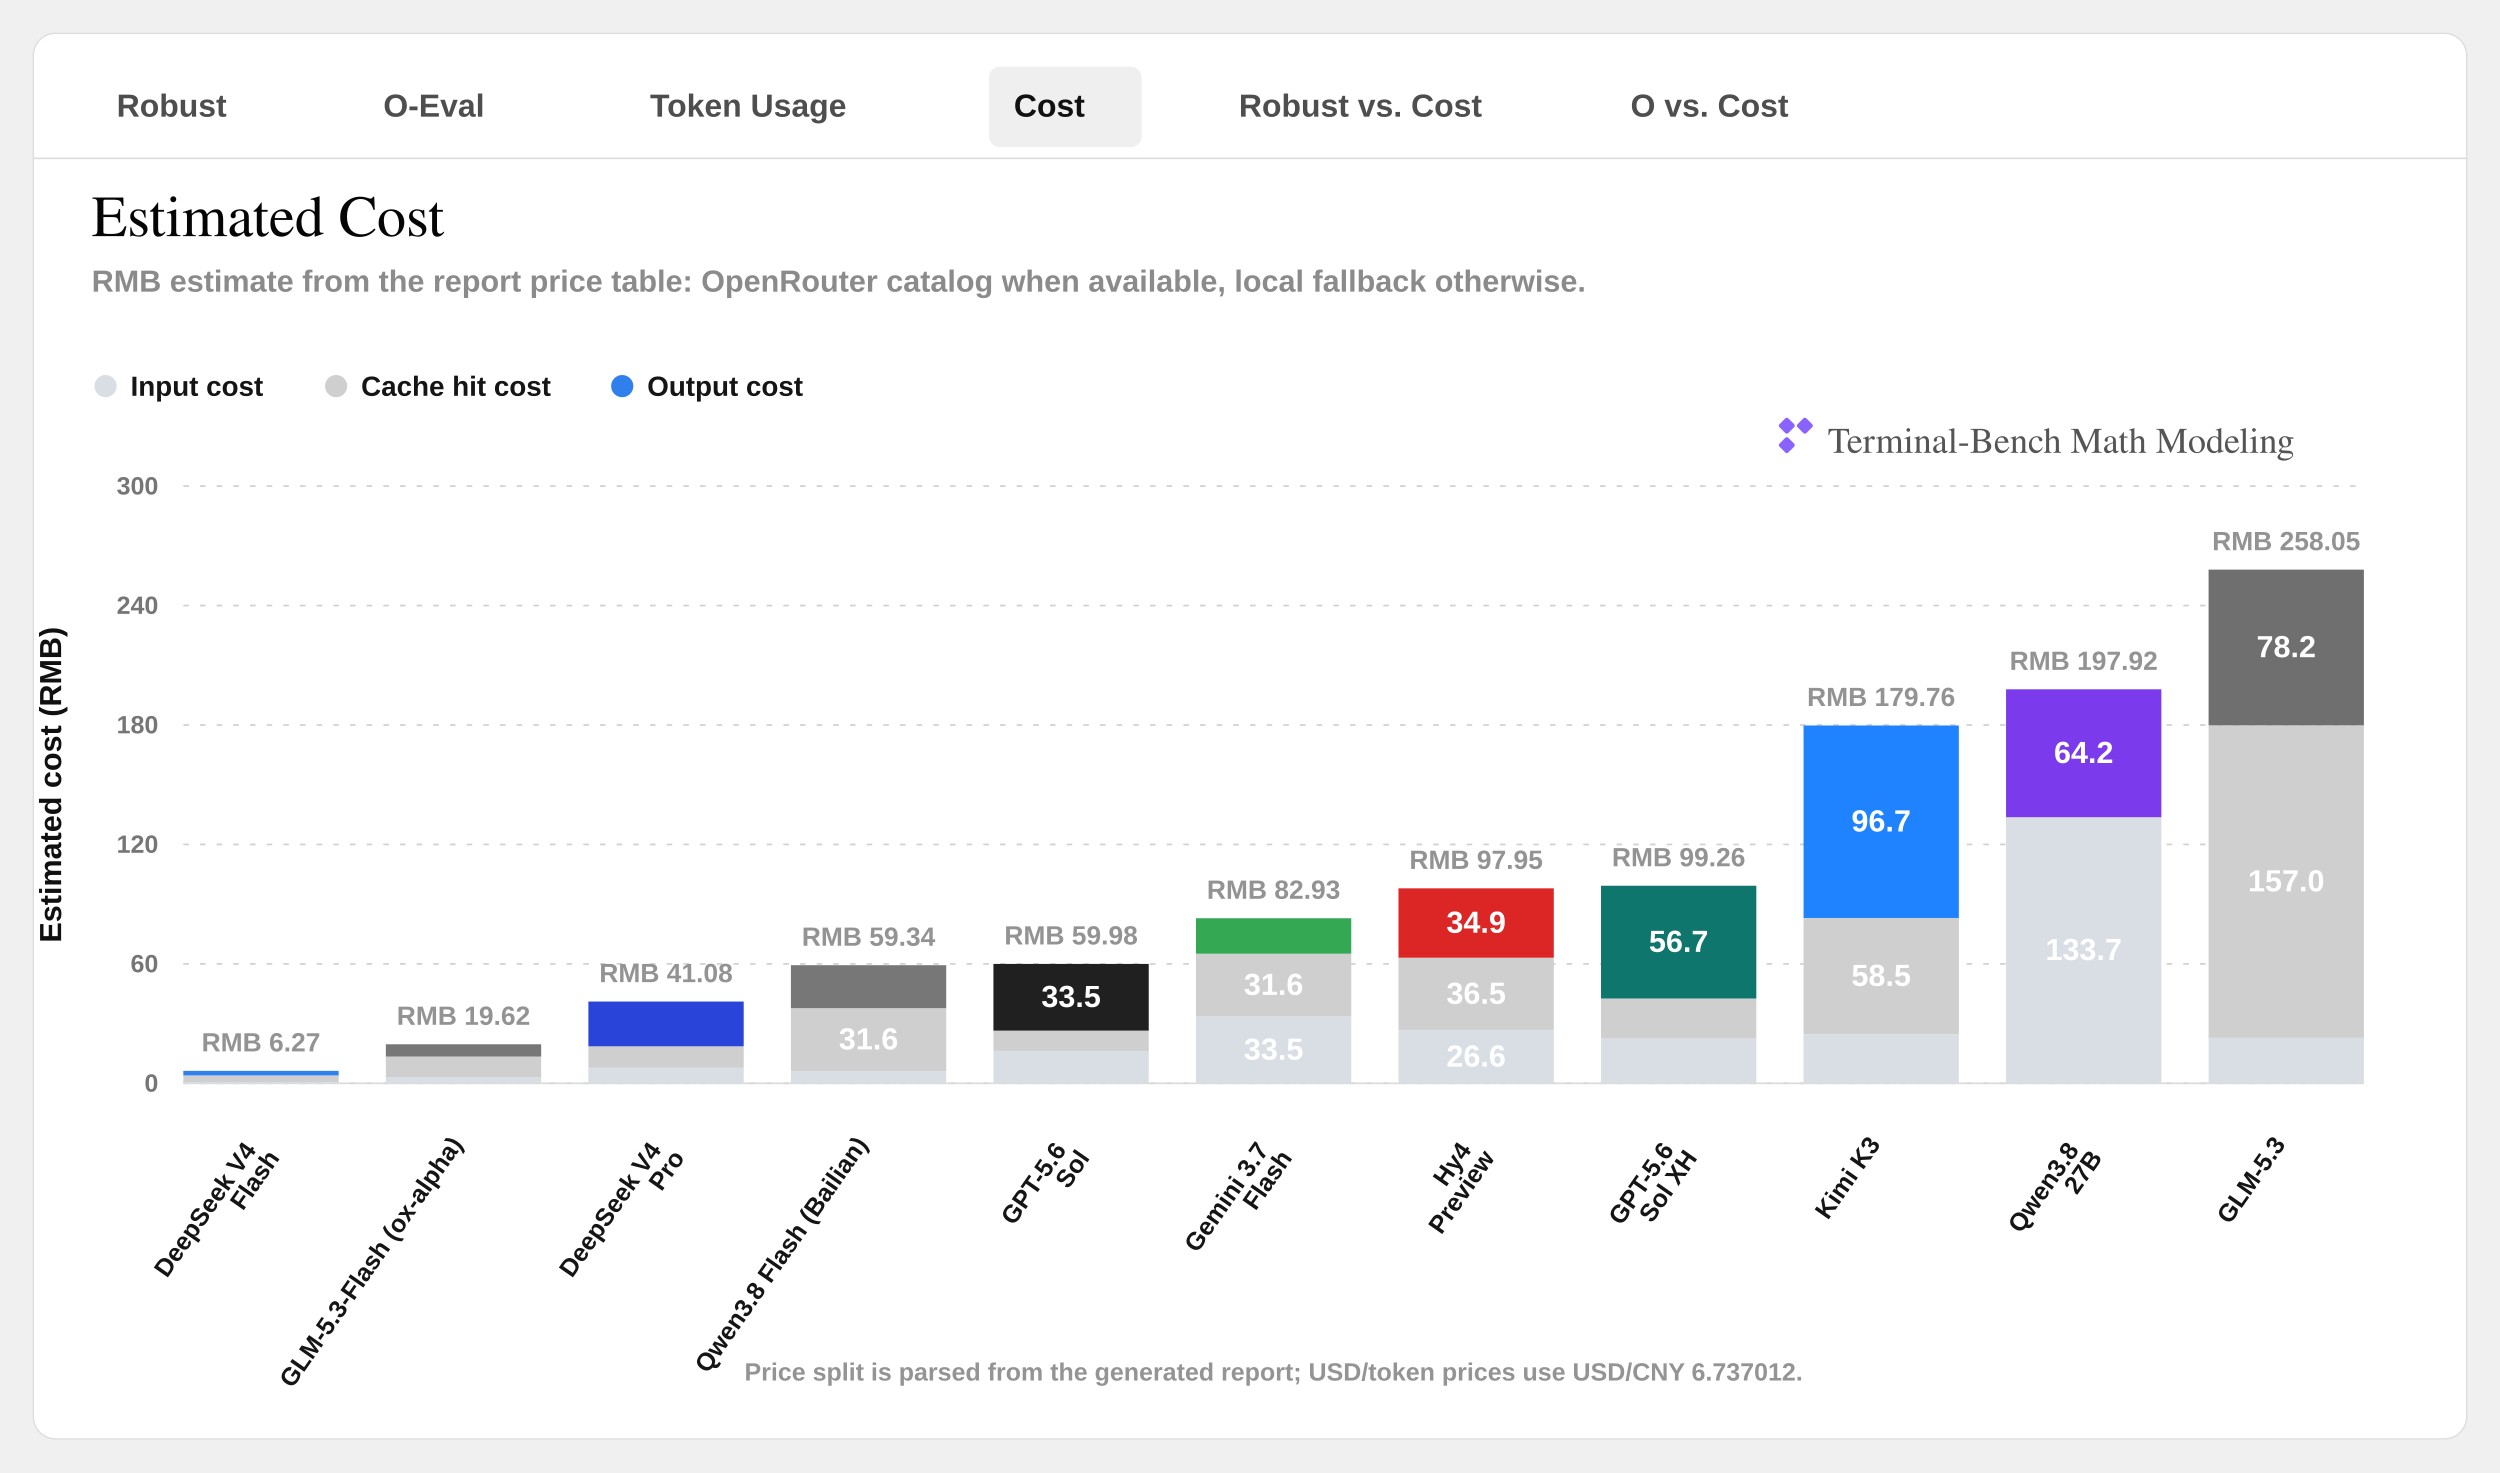
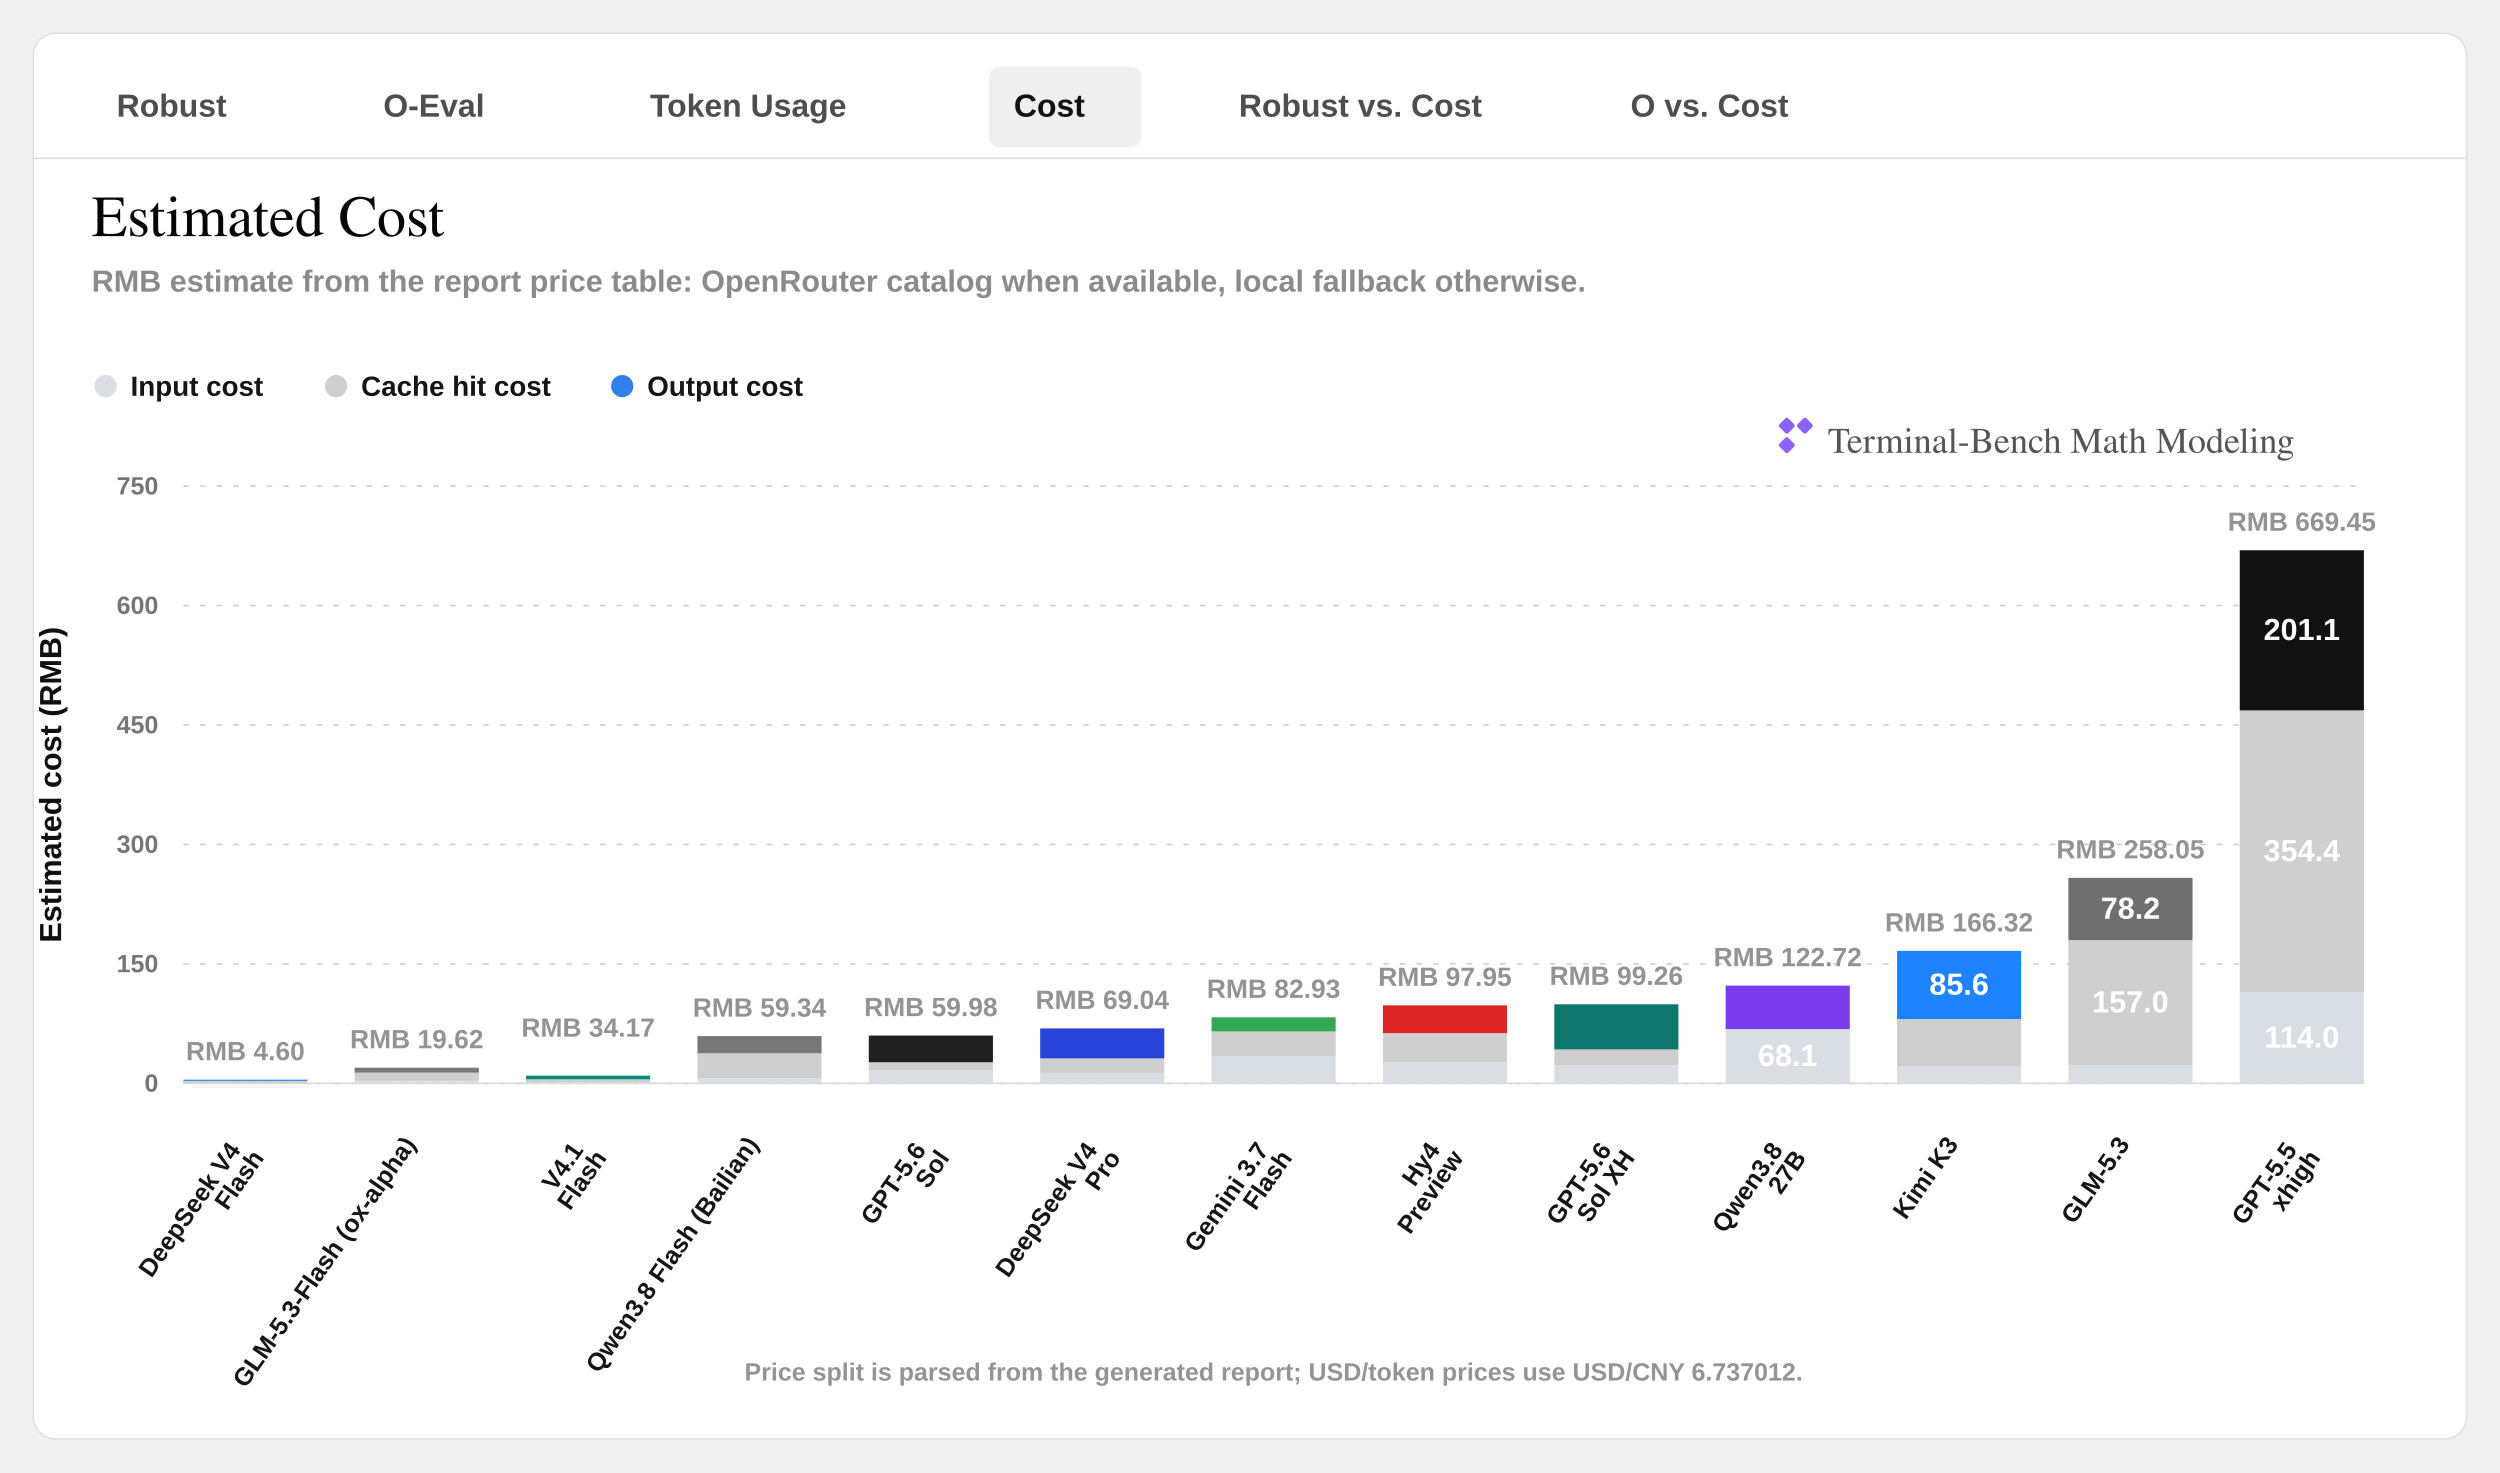
<svg xmlns="http://www.w3.org/2000/svg" width="1800" height="1060" viewBox="0 0 1800 1060" role="img">
  <style>
      .title { font-family: Georgia, Times, serif; font-size: 42px; fill: #050505; }
      .subtitle { font-family: Arial, Helvetica, sans-serif; font-size: 22px; fill: #8b8b8b; font-weight: 650; }
      .tab { font-family: Arial, Helvetica, sans-serif; font-size: 23px; fill: #4e4e4e; font-weight: 760; }
      .tab-active { fill: #111111; }
      .axis { font-family: Arial, Helvetica, sans-serif; font-size: 18px; fill: #767676; font-weight: 600; }
      .axis-title { font-family: Arial, Helvetica, sans-serif; font-size: 22px; fill: #101010; font-weight: 720; }
      .legend { font-family: Arial, Helvetica, sans-serif; font-size: 20px; fill: #151515; font-weight: 680; }
      .x-label { font-family: Arial, Helvetica, sans-serif; font-size: 18px; fill: #151515; font-weight: 650; }
      .bar-label { font-family: Arial, Helvetica, sans-serif; font-size: 22px; fill: #ffffff; font-weight: 800; }
      .top-label { font-family: Arial, Helvetica, sans-serif; font-size: 19px; fill: #939393; font-weight: 750; }
      .small-note { font-family: Arial, Helvetica, sans-serif; font-size: 18px; fill: #949494; font-weight: 650; }
      .point-label { font-family: Arial, Helvetica, sans-serif; font-size: 19px; fill: #4a4a4a; font-weight: 700; }
      .brand { font-family: Georgia, Times, serif; font-size: 26px; fill: #555555; }
    </style>
  <rect x="24.00" y="24.00" width="1752.00" height="1012.00" fill="#ffffff" stroke="#dddddd" rx="16.00" />
  <text x="84.00" y="84.00" text-anchor="start" class="tab">Robust</text>
  <text x="276.00" y="84.00" text-anchor="start" class="tab">O-Eval</text>
  <text x="468.00" y="84.00" text-anchor="start" class="tab">Token Usage</text>
  <rect x="712.00" y="48.00" width="110.00" height="58.00" fill="#efefef" rx="8.00" />
  <text x="730.00" y="84.00" text-anchor="start" class="tab tab-active">Cost</text>
  <text x="892.00" y="84.00" text-anchor="start" class="tab">Robust vs. Cost</text>
  <text x="1174.00" y="84.00" text-anchor="start" class="tab">O vs. Cost</text>
  <line x1="24.00" y1="114.00" x2="1776.00" y2="114.00" stroke="#dddddd" stroke-width="1.20" />
  <text x="66.00" y="170.00" text-anchor="start" class="title">Estimated Cost</text>
  <text x="66.00" y="210.00" text-anchor="start" class="subtitle">RMB estimate from the report price table: OpenRouter catalog when available, local fallback otherwise.</text>
  <circle cx="76.00" cy="278.00" r="8.00" fill="#d9dde4" />
  <text x="94.00" y="285.00" text-anchor="start" class="legend">Input cost</text>
  <circle cx="242.00" cy="278.00" r="8.00" fill="#cfcfcf" />
  <text x="260.00" y="285.00" text-anchor="start" class="legend">Cache hit cost</text>
  <circle cx="448.00" cy="278.00" r="8.00" fill="#2f80ed" />
  <text x="466.00" y="285.00" text-anchor="start" class="legend">Output cost</text>
  <rect x="1282.00" y="302.00" width="9" height="9" rx="1.5" fill="#8a63ff" transform="rotate(-45 1286.50 306.50)" />
  <rect x="1295.00" y="302.00" width="9" height="9" rx="1.5" fill="#8a63ff" transform="rotate(-45 1299.50 306.50)" />
  <rect x="1282.00" y="316.00" width="9" height="9" rx="1.5" fill="#8a63ff" transform="rotate(-45 1286.50 320.50)" />
  <text x="1316.00" y="326.00" text-anchor="start" class="brand">Terminal-Bench Math Modeling</text>
  <line x1="132.00" y1="780.00" x2="1702.00" y2="780.00" stroke="#cfcfcf" stroke-width="1.20" stroke-dasharray="4 8" />
  <text x="114.00" y="786.00" text-anchor="end" class="axis">0</text>
  <line x1="132.00" y1="694.00" x2="1702.00" y2="694.00" stroke="#cfcfcf" stroke-width="1.20" stroke-dasharray="4 8" />
-   <text x="114.00" y="700.00" text-anchor="end" class="axis">60</text>
+   <text x="114.00" y="700.00" text-anchor="end" class="axis">150</text>
  <line x1="132.00" y1="608.00" x2="1702.00" y2="608.00" stroke="#cfcfcf" stroke-width="1.20" stroke-dasharray="4 8" />
-   <text x="114.00" y="614.00" text-anchor="end" class="axis">120</text>
+   <text x="114.00" y="614.00" text-anchor="end" class="axis">300</text>
  <line x1="132.00" y1="522.00" x2="1702.00" y2="522.00" stroke="#cfcfcf" stroke-width="1.20" stroke-dasharray="4 8" />
-   <text x="114.00" y="528.00" text-anchor="end" class="axis">180</text>
+   <text x="114.00" y="528.00" text-anchor="end" class="axis">450</text>
  <line x1="132.00" y1="436.00" x2="1702.00" y2="436.00" stroke="#cfcfcf" stroke-width="1.20" stroke-dasharray="4 8" />
-   <text x="114.00" y="442.00" text-anchor="end" class="axis">240</text>
+   <text x="114.00" y="442.00" text-anchor="end" class="axis">600</text>
  <line x1="132.00" y1="350.00" x2="1702.00" y2="350.00" stroke="#cfcfcf" stroke-width="1.20" stroke-dasharray="4 8" />
-   <text x="114.00" y="356.00" text-anchor="end" class="axis">300</text>
+   <text x="114.00" y="356.00" text-anchor="end" class="axis">750</text>
  <line x1="132.00" y1="780.00" x2="1702.00" y2="780.00" stroke="#dadada" stroke-width="1.20" />
  <text x="44.00" y="565.00" text-anchor="middle" class="axis-title" transform="rotate(-90 44.00 565.00)">Estimated cost (RMB)</text>
-   <rect x="132.00" y="779.23" width="111.82" height="0.77" fill="#d9dde4" />
-   <rect x="132.00" y="774.31" width="111.82" height="4.91" fill="#cfcfcf" />
-   <rect x="132.00" y="771.02" width="111.82" height="3.30" fill="#2f80ed" />
-   <text x="187.91" y="757.01" text-anchor="middle" class="top-label">RMB 6.27</text>
-   <g transform="translate(187.91,824.00) rotate(-55)">
+   <rect x="132.00" y="779.71" width="89.38" height="0.29" fill="#d9dde4" />
+   <rect x="132.00" y="778.24" width="89.38" height="1.47" fill="#cfcfcf" />
+   <rect x="132.00" y="777.36" width="89.38" height="0.88" fill="#2f80ed" />
+   <text x="176.69" y="763.36" text-anchor="middle" class="top-label">RMB 4.60</text>
+   <g transform="translate(176.69,824.00) rotate(-55)">
    <text class="x-label" text-anchor="end">
      <tspan x="0" dy="0">DeepSeek V4</tspan>
      <tspan x="0" dy="17">Flash</tspan>
    </text>
  </g>
-   <rect x="277.82" y="775.47" width="111.82" height="4.53" fill="#d9dde4" />
-   <rect x="277.82" y="760.76" width="111.82" height="14.70" fill="#cfcfcf" />
-   <rect x="277.82" y="751.87" width="111.82" height="8.89" fill="#777777" />
-   <text x="333.73" y="737.88" text-anchor="middle" class="top-label">RMB 19.62</text>
-   <g transform="translate(333.73,824.00) rotate(-55)">
+   <rect x="255.38" y="778.19" width="89.38" height="1.81" fill="#d9dde4" />
+   <rect x="255.38" y="772.31" width="89.38" height="5.88" fill="#cfcfcf" />
+   <rect x="255.38" y="768.75" width="89.38" height="3.56" fill="#777777" />
+   <text x="300.08" y="754.75" text-anchor="middle" class="top-label">RMB 19.62</text>
+   <g transform="translate(300.08,824.00) rotate(-55)">
    <text class="x-label" text-anchor="end">
      <tspan x="0" dy="0">GLM-5.3-Flash (ox-alpha)</tspan>
    </text>
  </g>
-   <rect x="423.64" y="768.82" width="111.82" height="11.18" fill="#d9dde4" />
-   <rect x="423.64" y="753.37" width="111.82" height="15.45" fill="#cfcfcf" />
-   <rect x="423.64" y="721.11" width="111.82" height="32.25" fill="#2945d9" />
-   <text x="479.55" y="707.12" text-anchor="middle" class="top-label">RMB 41.08</text>
-   <g transform="translate(479.55,824.00) rotate(-55)">
+   <rect x="378.77" y="779.18" width="89.38" height="0.82" fill="#d9dde4" />
+   <rect x="378.77" y="777.13" width="89.38" height="2.05" fill="#cfcfcf" />
+   <rect x="378.77" y="774.48" width="89.38" height="2.64" fill="#00897b" />
+   <text x="423.46" y="746.41" text-anchor="middle" class="top-label">RMB 34.17</text>
+   <g transform="translate(423.46,824.00) rotate(-55)">
+     <text class="x-label" text-anchor="end">
+       <tspan x="0" dy="0">V4.1</tspan>
+       <tspan x="0" dy="17">Flash</tspan>
+     </text>
+   </g>
+   <rect x="502.15" y="776.49" width="89.38" height="3.51" fill="#d9dde4" />
+   <rect x="502.15" y="758.35" width="89.38" height="18.14" fill="#cfcfcf" />
+   <rect x="502.15" y="745.98" width="89.38" height="12.37" fill="#777777" />
+   <text x="546.85" y="731.98" text-anchor="middle" class="top-label">RMB 59.34</text>
+   <g transform="translate(546.85,824.00) rotate(-55)">
+     <text class="x-label" text-anchor="end">
+       <tspan x="0" dy="0">Qwen3.8 Flash (Bailian)</tspan>
+     </text>
+   </g>
+   <rect x="625.54" y="770.67" width="89.38" height="9.33" fill="#d9dde4" />
+   <rect x="625.54" y="764.82" width="89.38" height="5.85" fill="#cfcfcf" />
+   <rect x="625.54" y="745.61" width="89.38" height="19.22" fill="#202020" />
+   <text x="670.23" y="731.61" text-anchor="middle" class="top-label">RMB 59.98</text>
+   <g transform="translate(670.23,824.00) rotate(-55)">
+     <text class="x-label" text-anchor="end">
+       <tspan x="0" dy="0">GPT-5.6</tspan>
+       <tspan x="0" dy="17">Sol</tspan>
+     </text>
+   </g>
+   <rect x="748.92" y="772.51" width="89.38" height="7.49" fill="#d9dde4" />
+   <rect x="748.92" y="762.03" width="89.38" height="10.48" fill="#cfcfcf" />
+   <rect x="748.92" y="740.42" width="89.38" height="21.61" fill="#2945d9" />
+   <text x="793.62" y="726.42" text-anchor="middle" class="top-label">RMB 69.04</text>
+   <g transform="translate(793.62,824.00) rotate(-55)">
    <text class="x-label" text-anchor="end">
      <tspan x="0" dy="0">DeepSeek V4</tspan>
      <tspan x="0" dy="17">Pro</tspan>
    </text>
  </g>
-   <rect x="569.45" y="771.23" width="111.82" height="8.77" fill="#d9dde4" />
-   <rect x="569.45" y="725.87" width="111.82" height="45.36" fill="#cfcfcf" />
-   <text x="625.36" y="755.55" text-anchor="middle" class="bar-label" fill="#777777" font-size="18">31.6</text>
-   <rect x="569.45" y="694.94" width="111.82" height="30.93" fill="#777777" />
-   <text x="625.36" y="680.95" text-anchor="middle" class="top-label">RMB 59.34</text>
-   <g transform="translate(625.36,824.00) rotate(-55)">
-     <text class="x-label" text-anchor="end">
-       <tspan x="0" dy="0">Qwen3.8 Flash (Bailian)</tspan>
-     </text>
-   </g>
-   <rect x="715.27" y="756.67" width="111.82" height="23.33" fill="#d9dde4" />
-   <rect x="715.27" y="742.06" width="111.82" height="14.61" fill="#cfcfcf" />
-   <rect x="715.27" y="694.02" width="111.82" height="48.04" fill="#202020" />
-   <text x="771.18" y="725.04" text-anchor="middle" class="bar-label" fill="#ffffff" font-size="18">33.5</text>
-   <text x="771.18" y="680.03" text-anchor="middle" class="top-label">RMB 59.98</text>
-   <g transform="translate(771.18,824.00) rotate(-55)">
-     <text class="x-label" text-anchor="end">
-       <tspan x="0" dy="0">GPT-5.6</tspan>
-       <tspan x="0" dy="17">Sol</tspan>
-     </text>
-   </g>
-   <rect x="861.09" y="731.95" width="111.82" height="48.05" fill="#d9dde4" />
-   <text x="917.00" y="762.98" text-anchor="middle" class="bar-label" fill="#777777" font-size="18">33.5</text>
-   <rect x="861.09" y="686.69" width="111.82" height="45.26" fill="#cfcfcf" />
-   <text x="917.00" y="716.32" text-anchor="middle" class="bar-label" fill="#777777" font-size="18">31.6</text>
-   <rect x="861.09" y="661.13" width="111.82" height="25.56" fill="#34a853" />
-   <text x="917.00" y="647.13" text-anchor="middle" class="top-label">RMB 82.93</text>
+   <rect x="872.31" y="760.78" width="89.38" height="19.22" fill="#d9dde4" />
+   <rect x="872.31" y="742.68" width="89.38" height="18.11" fill="#cfcfcf" />
+   <rect x="872.31" y="732.45" width="89.38" height="10.22" fill="#34a853" />
+   <text x="917.00" y="718.45" text-anchor="middle" class="top-label">RMB 82.93</text>
  <g transform="translate(917.00,824.00) rotate(-55)">
    <text class="x-label" text-anchor="end">
      <tspan x="0" dy="0">Gemini 3.7</tspan>
      <tspan x="0" dy="17">Flash</tspan>
    </text>
  </g>
-   <rect x="1006.91" y="741.89" width="111.82" height="38.11" fill="#d9dde4" />
-   <text x="1062.82" y="767.94" text-anchor="middle" class="bar-label" fill="#777777" font-size="18">26.6</text>
-   <rect x="1006.91" y="689.56" width="111.82" height="52.33" fill="#cfcfcf" />
-   <text x="1062.82" y="722.73" text-anchor="middle" class="bar-label" fill="#777777" font-size="18">36.5</text>
-   <rect x="1006.91" y="639.60" width="111.82" height="49.96" fill="#dc2626" />
-   <text x="1062.82" y="671.58" text-anchor="middle" class="bar-label" fill="#ffffff" font-size="18">34.9</text>
-   <text x="1062.82" y="625.61" text-anchor="middle" class="top-label">RMB 97.95</text>
-   <g transform="translate(1062.82,824.00) rotate(-55)">
+   <rect x="995.69" y="764.76" width="89.38" height="15.24" fill="#d9dde4" />
+   <rect x="995.69" y="743.82" width="89.38" height="20.93" fill="#cfcfcf" />
+   <rect x="995.69" y="723.84" width="89.38" height="19.99" fill="#dc2626" />
+   <text x="1040.38" y="709.84" text-anchor="middle" class="top-label">RMB 97.95</text>
+   <g transform="translate(1040.38,824.00) rotate(-55)">
    <text class="x-label" text-anchor="end">
      <tspan x="0" dy="0">Hy4</tspan>
      <tspan x="0" dy="17">Preview</tspan>
    </text>
  </g>
-   <rect x="1152.73" y="747.79" width="111.82" height="32.21" fill="#d9dde4" />
-   <rect x="1152.73" y="718.96" width="111.82" height="28.83" fill="#cfcfcf" />
-   <rect x="1152.73" y="637.73" width="111.82" height="81.23" fill="#0f766e" />
-   <text x="1208.64" y="685.35" text-anchor="middle" class="bar-label" fill="#ffffff" font-size="18">56.7</text>
-   <text x="1208.64" y="623.73" text-anchor="middle" class="top-label">RMB 99.26</text>
-   <g transform="translate(1208.64,824.00) rotate(-55)">
+   <rect x="1119.08" y="767.12" width="89.38" height="12.88" fill="#d9dde4" />
+   <rect x="1119.08" y="755.58" width="89.38" height="11.53" fill="#cfcfcf" />
+   <rect x="1119.08" y="723.09" width="89.38" height="32.49" fill="#0f766e" />
+   <text x="1163.77" y="709.09" text-anchor="middle" class="top-label">RMB 99.26</text>
+   <g transform="translate(1163.77,824.00) rotate(-55)">
    <text class="x-label" text-anchor="end">
      <tspan x="0" dy="0">GPT-5.6</tspan>
      <tspan x="0" dy="17">Sol XH</tspan>
    </text>
  </g>
-   <rect x="1298.55" y="744.74" width="111.82" height="35.26" fill="#d9dde4" />
-   <rect x="1298.55" y="660.94" width="111.82" height="83.80" fill="#cfcfcf" />
-   <text x="1354.45" y="709.84" text-anchor="middle" class="bar-label" fill="#777777" font-size="18">58.5</text>
-   <rect x="1298.55" y="522.35" width="111.82" height="138.59" fill="#1f83ff" />
-   <text x="1354.45" y="598.64" text-anchor="middle" class="bar-label" fill="#ffffff" font-size="18">96.7</text>
-   <text x="1354.45" y="508.34" text-anchor="middle" class="top-label">RMB 179.76</text>
-   <g transform="translate(1354.45,824.00) rotate(-55)">
-     <text class="x-label" text-anchor="end">
-       <tspan x="0" dy="0">Kimi K3</tspan>
-     </text>
-   </g>
-   <rect x="1444.36" y="588.39" width="111.82" height="191.61" fill="#d9dde4" />
-   <text x="1500.27" y="691.19" text-anchor="middle" class="bar-label" fill="#777777" font-size="18">133.7</text>
-   <rect x="1444.36" y="496.31" width="111.82" height="92.08" fill="#7c3aed" />
-   <text x="1500.27" y="549.35" text-anchor="middle" class="bar-label" fill="#ffffff" font-size="18">64.2</text>
-   <text x="1500.27" y="482.31" text-anchor="middle" class="top-label">RMB 197.92</text>
-   <g transform="translate(1500.27,824.00) rotate(-55)">
+   <rect x="1242.46" y="740.95" width="89.38" height="39.05" fill="#d9dde4" />
+   <text x="1287.15" y="767.47" text-anchor="middle" class="bar-label" fill="#777777" font-size="18">68.1</text>
+   <rect x="1242.46" y="709.64" width="89.38" height="31.31" fill="#7c3aed" />
+   <text x="1287.15" y="695.64" text-anchor="middle" class="top-label">RMB 122.72</text>
+   <g transform="translate(1287.15,824.00) rotate(-55)">
    <text class="x-label" text-anchor="end">
      <tspan x="0" dy="0">Qwen3.8</tspan>
      <tspan x="0" dy="17">27B</tspan>
    </text>
  </g>
-   <rect x="1590.18" y="747.29" width="111.82" height="32.71" fill="#d9dde4" />
-   <rect x="1590.18" y="522.25" width="111.82" height="225.05" fill="#cfcfcf" />
-   <text x="1646.09" y="641.77" text-anchor="middle" class="bar-label" fill="#777777" font-size="18">157.0</text>
-   <rect x="1590.18" y="410.13" width="111.82" height="112.12" fill="#6f6f6f" />
-   <text x="1646.09" y="473.19" text-anchor="middle" class="bar-label" fill="#ffffff" font-size="18">78.2</text>
-   <text x="1646.09" y="396.13" text-anchor="middle" class="top-label">RMB 258.05</text>
-   <g transform="translate(1646.09,824.00) rotate(-55)">
+   <rect x="1365.85" y="767.55" width="89.38" height="12.45" fill="#d9dde4" />
+   <rect x="1365.85" y="733.73" width="89.38" height="33.82" fill="#cfcfcf" />
+   <rect x="1365.85" y="684.64" width="89.38" height="49.09" fill="#1f83ff" />
+   <text x="1410.54" y="716.19" text-anchor="middle" class="bar-label" fill="#ffffff" font-size="18">85.6</text>
+   <text x="1410.54" y="670.64" text-anchor="middle" class="top-label">RMB 166.32</text>
+   <g transform="translate(1410.54,824.00) rotate(-55)">
+     <text class="x-label" text-anchor="end">
+       <tspan x="0" dy="0">Kimi K3</tspan>
+     </text>
+   </g>
+   <rect x="1489.23" y="766.92" width="89.38" height="13.08" fill="#d9dde4" />
+   <rect x="1489.23" y="676.90" width="89.38" height="90.02" fill="#cfcfcf" />
+   <text x="1533.92" y="728.91" text-anchor="middle" class="bar-label" fill="#777777" font-size="18">157.0</text>
+   <rect x="1489.23" y="632.05" width="89.38" height="44.85" fill="#6f6f6f" />
+   <text x="1533.92" y="661.48" text-anchor="middle" class="bar-label" fill="#ffffff" font-size="18">78.2</text>
+   <text x="1533.92" y="618.05" text-anchor="middle" class="top-label">RMB 258.05</text>
+   <g transform="translate(1533.92,824.00) rotate(-55)">
    <text class="x-label" text-anchor="end">
      <tspan x="0" dy="0">GLM-5.3</tspan>
    </text>
  </g>
+   <rect x="1612.62" y="714.64" width="89.38" height="65.36" fill="#d9dde4" />
+   <text x="1657.31" y="754.32" text-anchor="middle" class="bar-label" fill="#777777" font-size="18">114.0</text>
+   <rect x="1612.62" y="511.47" width="89.38" height="203.17" fill="#cfcfcf" />
+   <text x="1657.31" y="620.05" text-anchor="middle" class="bar-label" fill="#777777" font-size="18">354.4</text>
+   <rect x="1612.62" y="396.18" width="89.38" height="115.29" fill="#111111" />
+   <text x="1657.31" y="460.82" text-anchor="middle" class="bar-label" fill="#ffffff" font-size="18">201.1</text>
+   <text x="1657.31" y="382.18" text-anchor="middle" class="top-label">RMB 669.45</text>
+   <g transform="translate(1657.31,824.00) rotate(-55)">
+     <text class="x-label" text-anchor="end">
+       <tspan x="0" dy="0">GPT-5.5</tspan>
+       <tspan x="0" dy="17">xhigh</tspan>
+     </text>
+   </g>
  <text x="917.00" y="994.00" text-anchor="middle" class="small-note">Price split is parsed from the generated report; USD/token prices use USD/CNY 6.737012.</text>
</svg>
